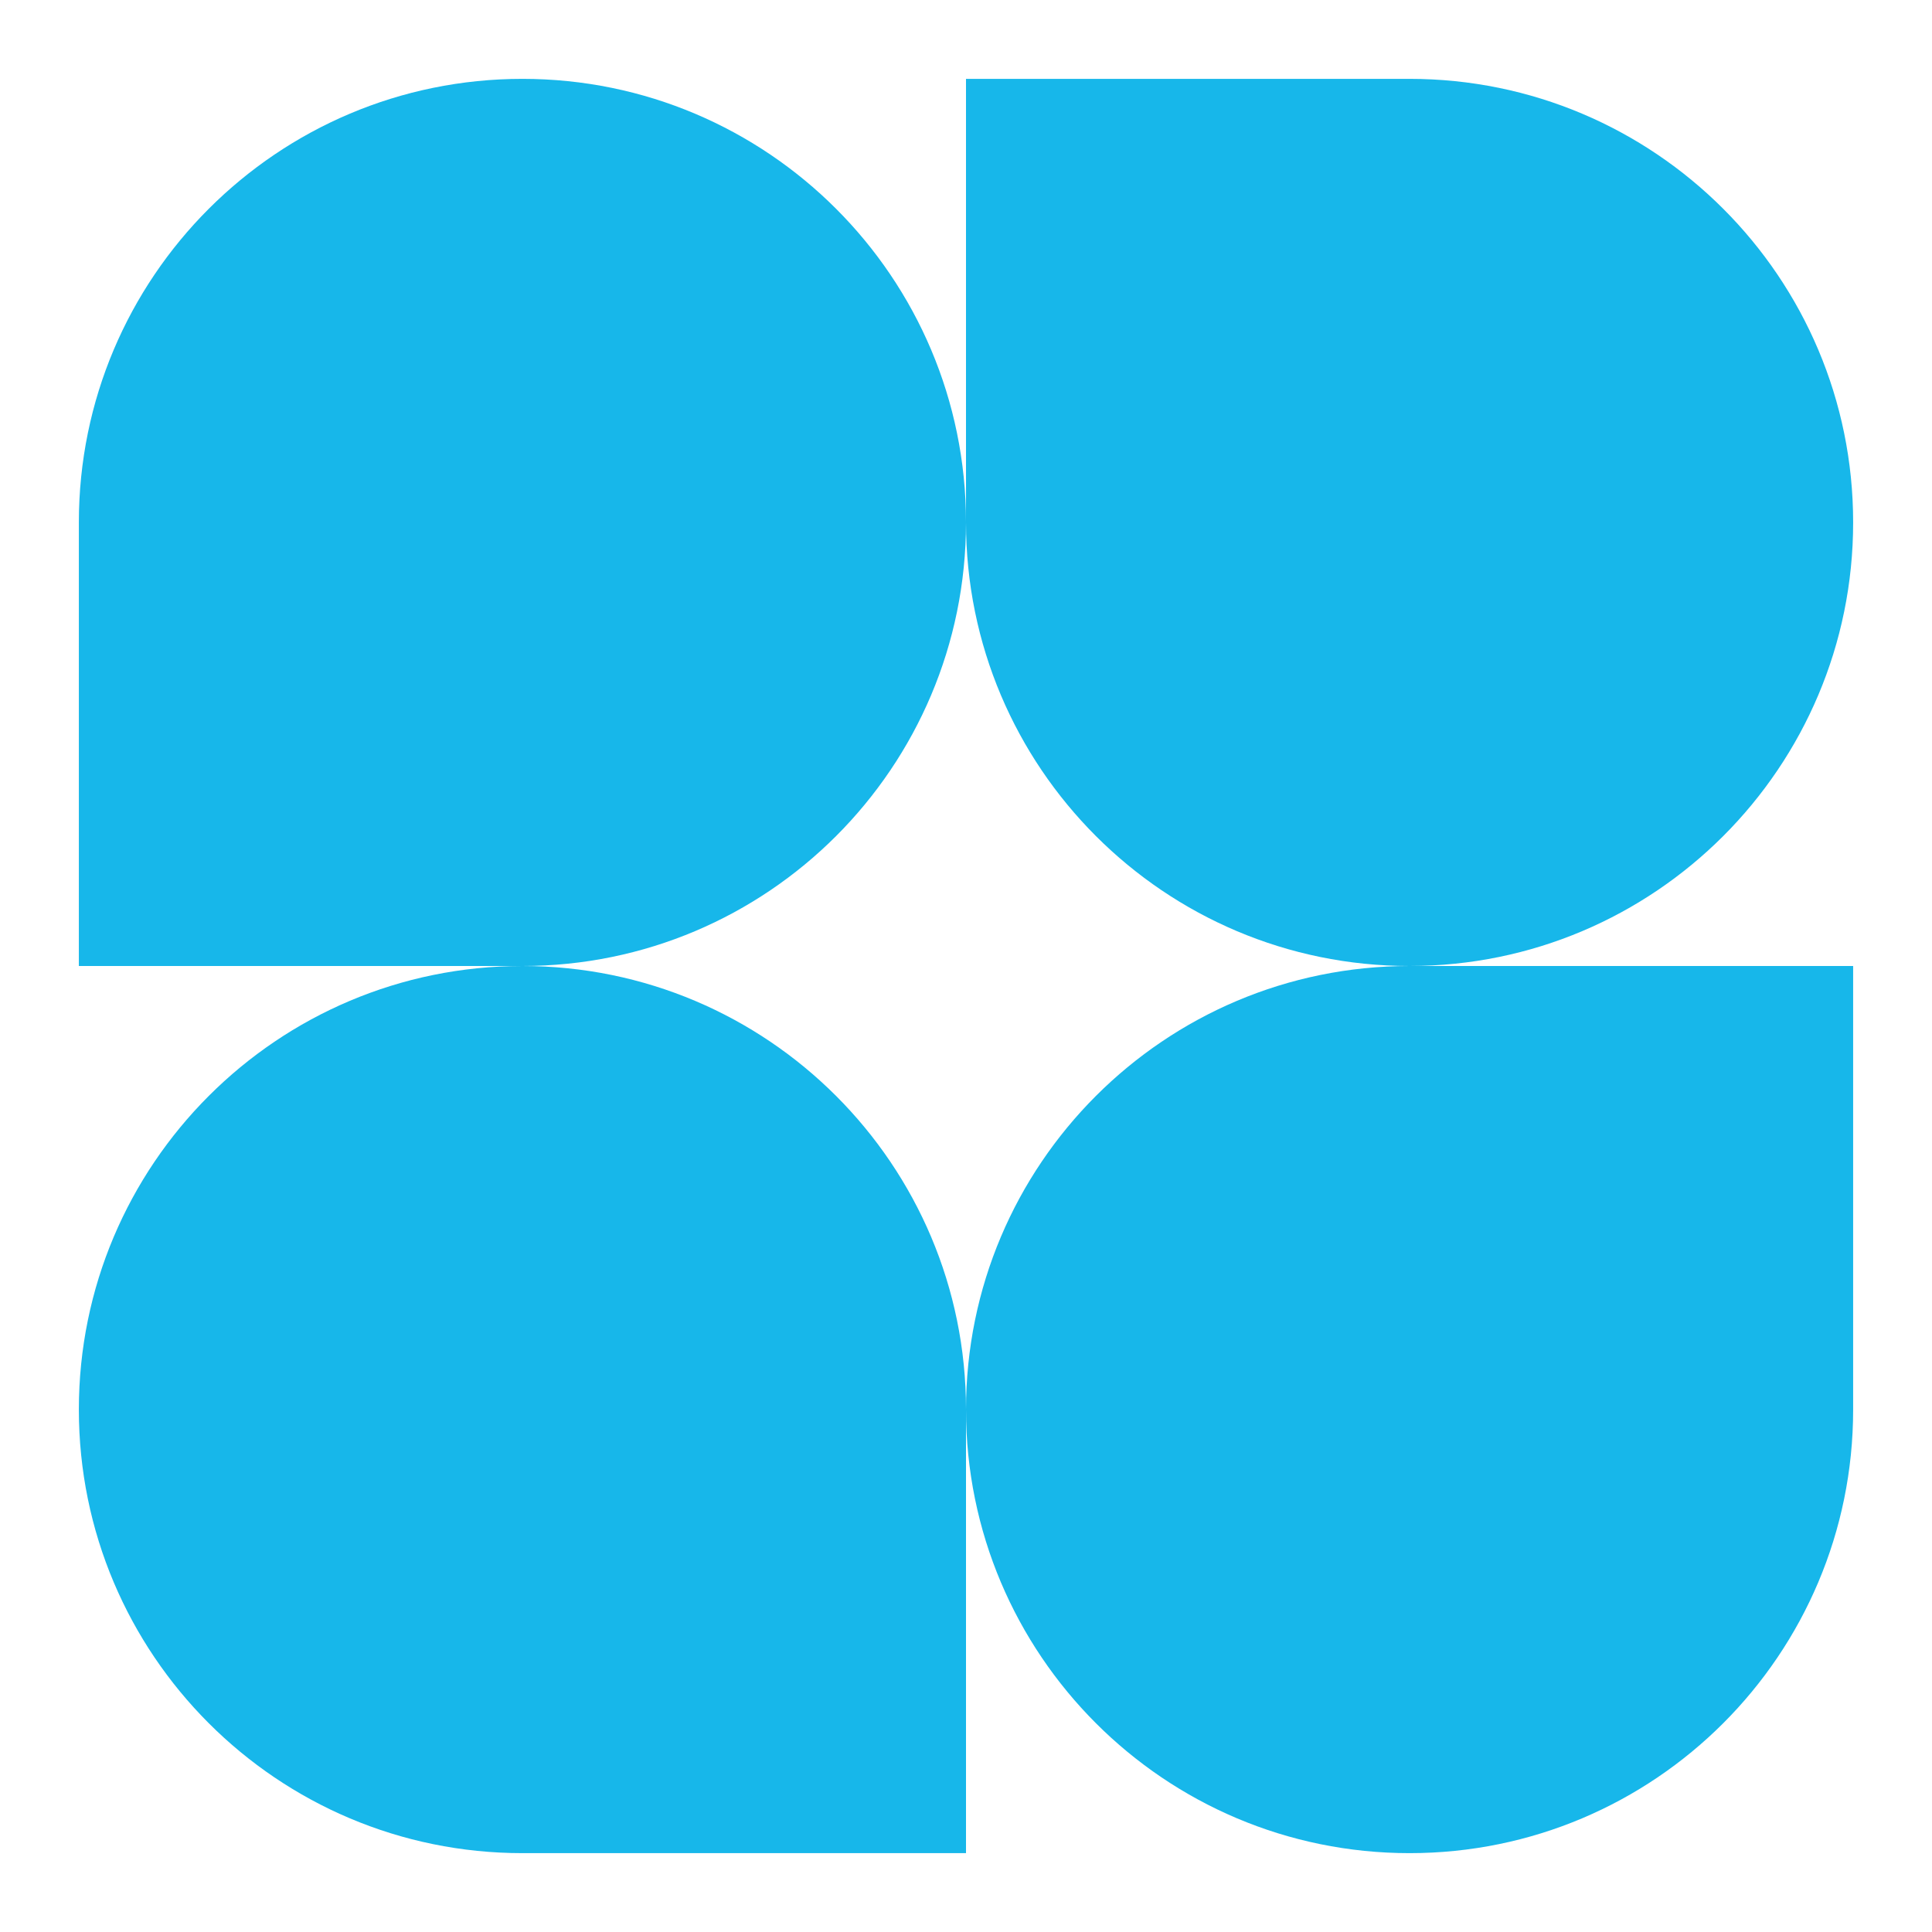
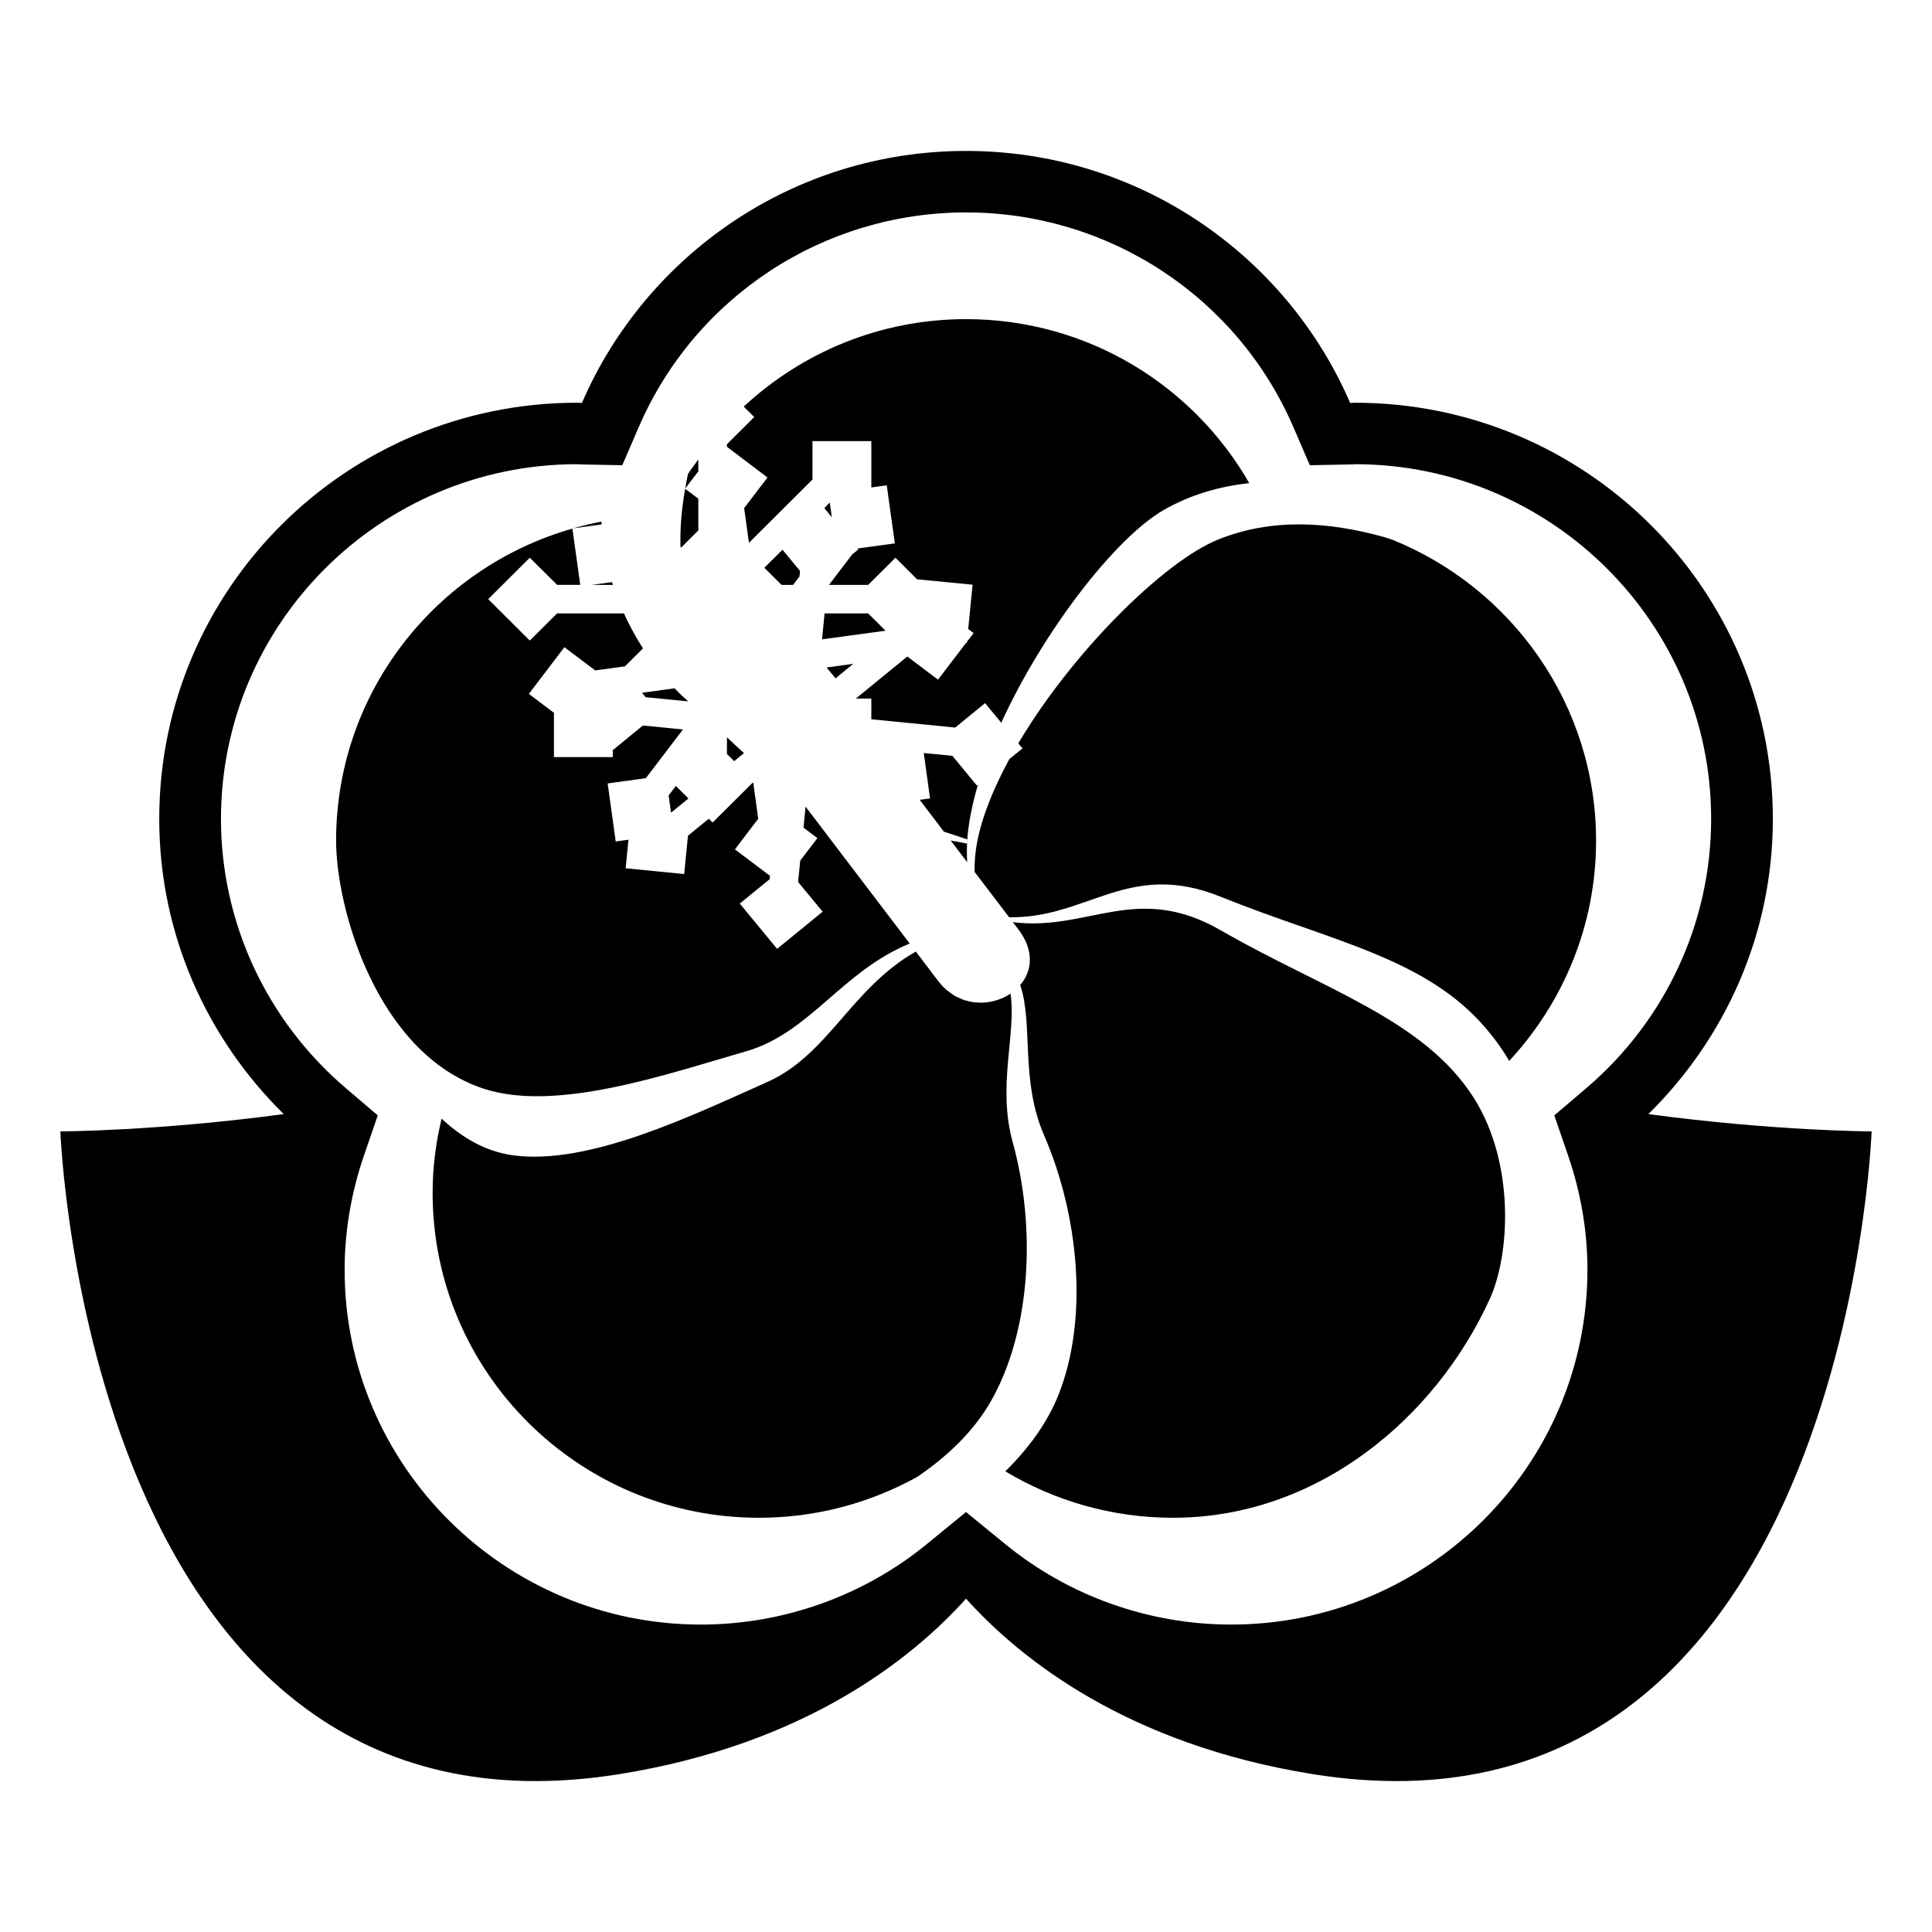
- <svg xmlns="http://www.w3.org/2000/svg" width="49" height="49" viewBox="0 0 49 49" fill="none">
-   <path d="M24.5 13.25C24.5 19.463 19.463 24.5 13.25 24.5H2V13.25C2 7.037 7.037 2 13.25 2C19.463 2 24.5 7.037 24.5 13.25Z" fill="#17B7EA" />
-   <path d="M24.5 35.75C24.5 29.537 29.537 24.5 35.75 24.5H47V35.75C47 41.963 41.963 47 35.75 47C29.537 47 24.5 41.963 24.5 35.75Z" fill="#17B7EA" />
-   <path d="M2 35.75C2 41.963 7.037 47 13.25 47H24.5V35.75C24.5 29.537 19.463 24.5 13.25 24.5C7.037 24.5 2 29.537 2 35.75Z" fill="#17B7EA" />
-   <path d="M47 13.25C47 7.037 41.963 2 35.75 2H24.5V13.25C24.5 19.463 29.537 24.5 35.75 24.5C41.963 24.5 47 19.463 47 13.25Z" fill="#17B7EA" />
+ <svg xmlns="http://www.w3.org/2000/svg" enable-background="new 0 0 64 64" viewBox="0 0 64 64">
+   <path d="m54.604 36.906c2.536-2.497 4.124-5.947 4.124-9.779 0-7.615-6.2-13.786-13.849-13.786-.052 0-.102.007-.153.008-2.12-4.909-7.016-8.349-12.724-8.349-5.707 0-10.604 3.44-12.725 8.349-.052-.001-.103-.008-.155-.008-7.646 0-13.847 6.171-13.847 13.786 0 3.832 1.588 7.282 4.124 9.779-4.205.564-7.399.573-7.399.573s.879 24.126 18.527 21.29c6.15-.989 9.687-3.824 11.474-5.811 1.786 1.986 5.322 4.821 11.476 5.811 17.646 2.835 18.523-21.29 18.523-21.29s-3.192-.009-7.396-.573m-2.665 1.353c.43 1.245.647 2.527.647 3.807 0 6.479-5.295 11.75-11.802 11.75-2.725 0-5.383-.946-7.484-2.666l-1.299-1.062-1.299 1.062c-2.102 1.72-4.76 2.666-7.484 2.666-6.507 0-11.802-5.271-11.802-11.75 0-1.279.218-2.562.647-3.807l.451-1.31-1.054-.899c-2.631-2.242-4.14-5.493-4.14-8.923 0-6.465 5.271-11.726 11.758-11.75.053.004.106.007.16.008l1.376.026.543-1.258c1.866-4.323 6.122-7.116 10.845-7.116s8.979 2.793 10.845 7.116l.543 1.258 1.376-.026c.052-.001.103-.004.159-.008 6.488.025 11.759 5.286 11.759 11.75 0 3.43-1.509 6.681-4.14 8.923l-1.056.899z" />
+   <path d="m21.389 23.096 1.408.138c-.055-.05-.107-.102-.163-.15-.099-.084-.191-.188-.287-.283l-1.079.148z" />
+   <path d="m24.645 24.949c-.188-.173-.376-.347-.564-.526v.554l.239.237z" />
+   <path d="m20.302 19.375c-.011-.031-.02-.062-.029-.092l-.668.092z" />
+   <path d="m19.924 17.28c-.317.06-.63.135-.937.221l.943-.129c.001-.031-.006-.061-.006-.092" />
+   <path d="m32.04 28.562c-.013-.2-.014-.405-.004-.617-.182-.035-.362-.067-.544-.102z" />
+   <path d="m40.434 30.815c-2.792-1.606-4.394.051-6.882-.268l.178.233c.55.722.456 1.395.066 1.851.44 1.302-.005 3.141.789 4.972 1.16 2.677 1.479 6.091.478 8.604-.374.937-.995 1.779-1.761 2.533 1.625.973 3.523 1.538 5.558 1.538 4.777 0 8.688-3.295 10.491-7.248.678-1.487.831-4.506-.523-6.651-1.657-2.616-4.955-3.584-8.394-5.564" />
+   <path d="m22.15 26.349.079.572.577-.47-.417-.416z" />
+   <path d="m24.705 34.829c2.122-.607 3.17-2.643 5.43-3.574l-3.449-4.533-.069.695.46.347-.568.746-.071.707.813.984-1.508 1.231-1.237-1.5.989-.808.011-.111-1.161-.876.772-1.015-.165-1.202-.063.051-1.282 1.276-.127-.126-.69.563-.126 1.27-1.939-.191.094-.946-.423.058-.266-1.922 1.264-.175 1.23-1.614-1.328-.13-.986.808-.01-.012v.25h-1.95v-1.467l-.831-.627 1.177-1.547 1.021.769.984-.134.598-.595c-.233-.364-.445-.752-.631-1.16h-2.213l-.905.901-1.378-1.373 1.378-1.372.905.899h.766l-.26-1.864c-4.518 1.291-7.827 5.426-7.827 10.338 0 2.254 1.354 7.036 4.866 8.209 2.421.81 6.118-.486 8.705-1.228" />
+   <path d="m28.265 21.991-.884.12.297.36z" />
+   <path d="m27.487 16.648-.181.183.249.302z" />
+   <path d="m28.758 20.319h-1.442l-.085.86 2.103-.286z" />
+   <path d="m32.361 26.023-.811-.985-.949-.093.208 1.504-.343.046.802 1.055c.262.085.521.17.781.259-.002.044-.012.092-.014.136.027-.605.161-1.266.361-1.951z" />
+   <path d="m23.133 15.219c-.112.162-.237.315-.342.482-.037.156-.062.318-.092.479l.434-.566z" />
+   <path d="m25.89 19.375h.383l.211-.279.019-.181-.582-.705-.601.598z" />
+   <path d="m24.651 16.831.159 1.151 2.104-2.097v-1.273h1.95v1.535l.511-.07.268 1.923-1.233.169.025.03-.206.168-.767 1.008h1.296l.905-.899.717.714 1.838.179-.144 1.468.178.133-.22.289-.004.041-.026-.003-.929 1.218-1.017-.767-1.705 1.392h.513v.687l2.778.274.99-.809.536.65c1.404-3.067 3.796-6.135 5.375-7.044.896-.514 1.852-.786 2.84-.894-1.862-3.242-5.361-5.432-9.382-5.432-2.85 0-5.434 1.105-7.364 2.898l.347.345-.904.901v.084l1.344 1.018z" />
+   <path d="m23.133 17.572v-1.052l-.436-.328c-.114.632-.173 1.282-.155 1.925l.021.022z" />
+   <path d="m33.546 37.832c-.516-1.868.126-3.582-.071-4.916-.168.112-.357.196-.56.246-.002 0-.005.002-.008.003-.093.022-.189.036-.286.044-.011.001-.02.003-.03.004-.088.006-.177.001-.266-.007-.02-.002-.038-.001-.059-.003-.08-.01-.159-.029-.237-.052-.028-.007-.057-.011-.083-.02-.074-.024-.144-.06-.216-.094-.03-.016-.063-.025-.092-.043-.071-.039-.138-.092-.205-.144-.027-.021-.057-.038-.083-.061-.092-.081-.179-.173-.26-.278l-.753-.99c-2.151 1.228-2.896 3.424-4.93 4.327-2.455 1.09-5.921 2.783-8.449 2.418-.9-.133-1.652-.584-2.33-1.208-.188.789-.297 1.608-.297 2.455 0 5.944 4.84 10.765 10.813 10.765 1.904 0 3.691-.496 5.246-1.357 1.01-.689 1.869-1.515 2.433-2.501 1.342-2.352 1.5-5.776.723-8.588" />
+   <path d="m46.141 17.886c-.089-.026-.177-.063-.266-.088-1.864-.522-3.737-.643-5.523.075-1.795.725-4.827 3.727-6.62 6.752l.139.167-.435.354c-.521.957-.908 1.904-1.07 2.768-.063.338-.087.658-.082.968l1.145 1.503c2.604.044 3.956-1.908 7.002-.681 3.68 1.485 6.798 2.011 8.801 4.373.346.41.579.749.762 1.066 1.781-1.918 2.878-4.476 2.878-7.295-.002-4.505-2.785-8.358-6.731-9.962" />
</svg>
